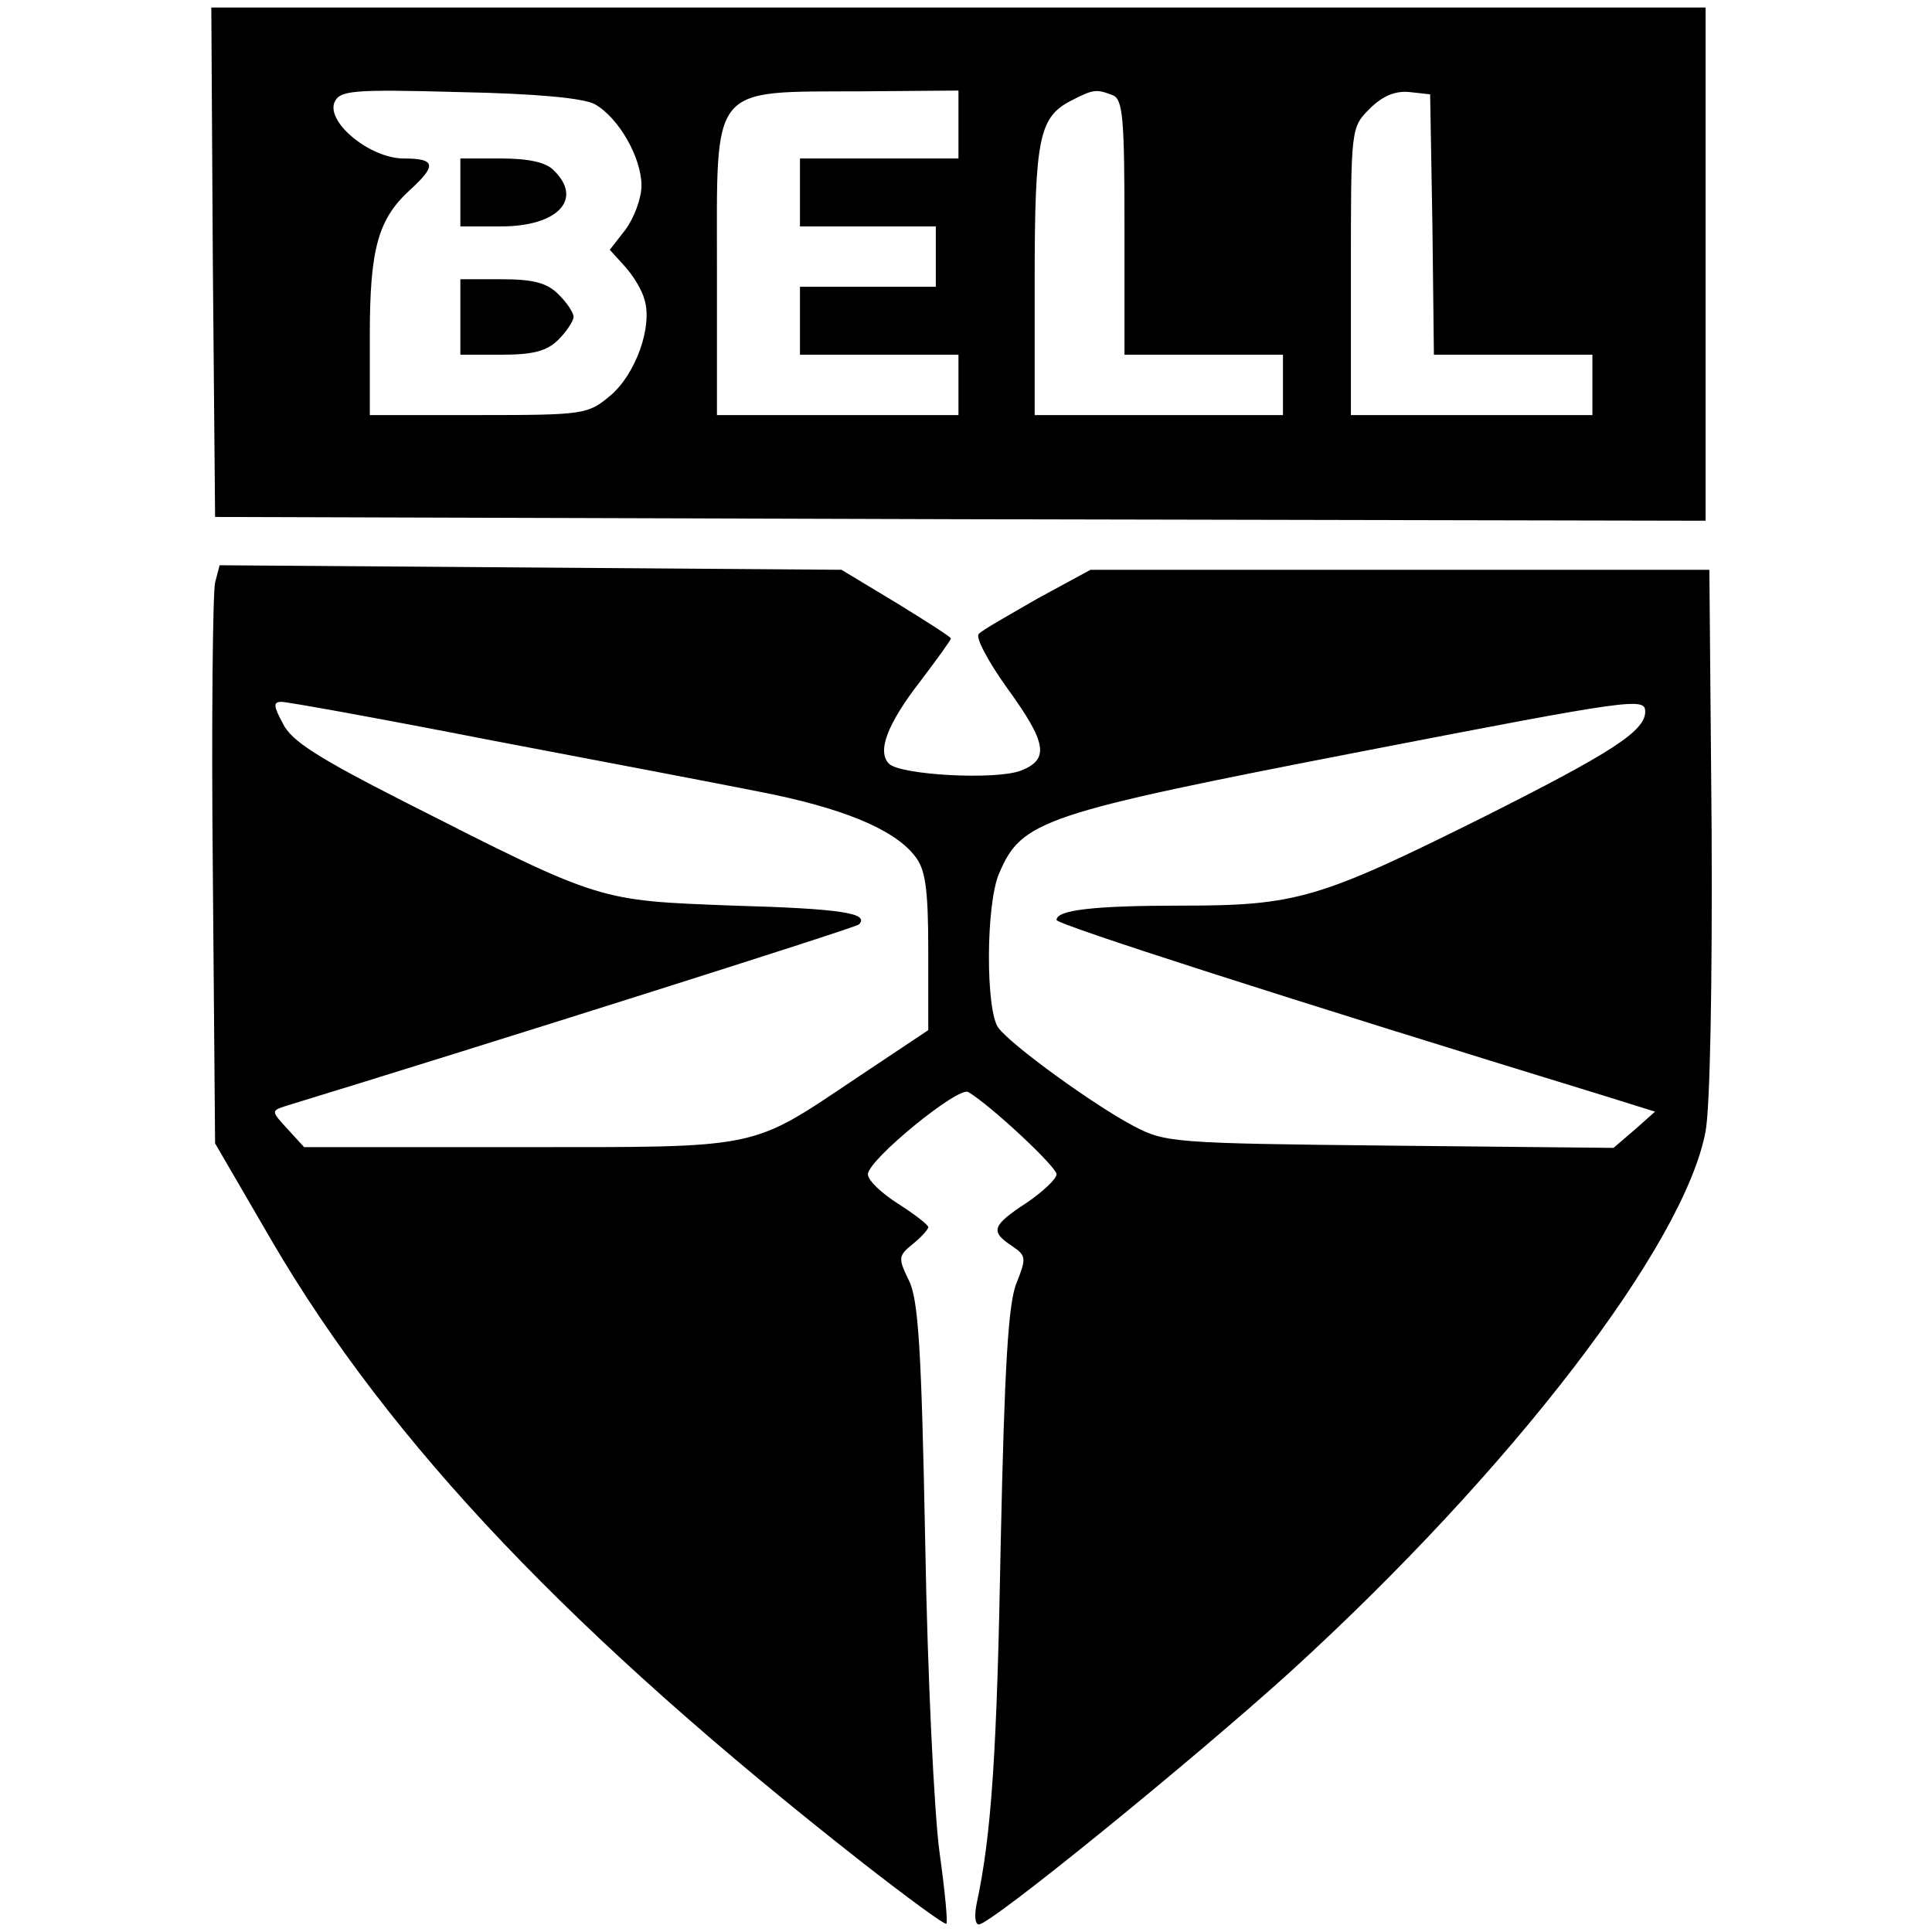
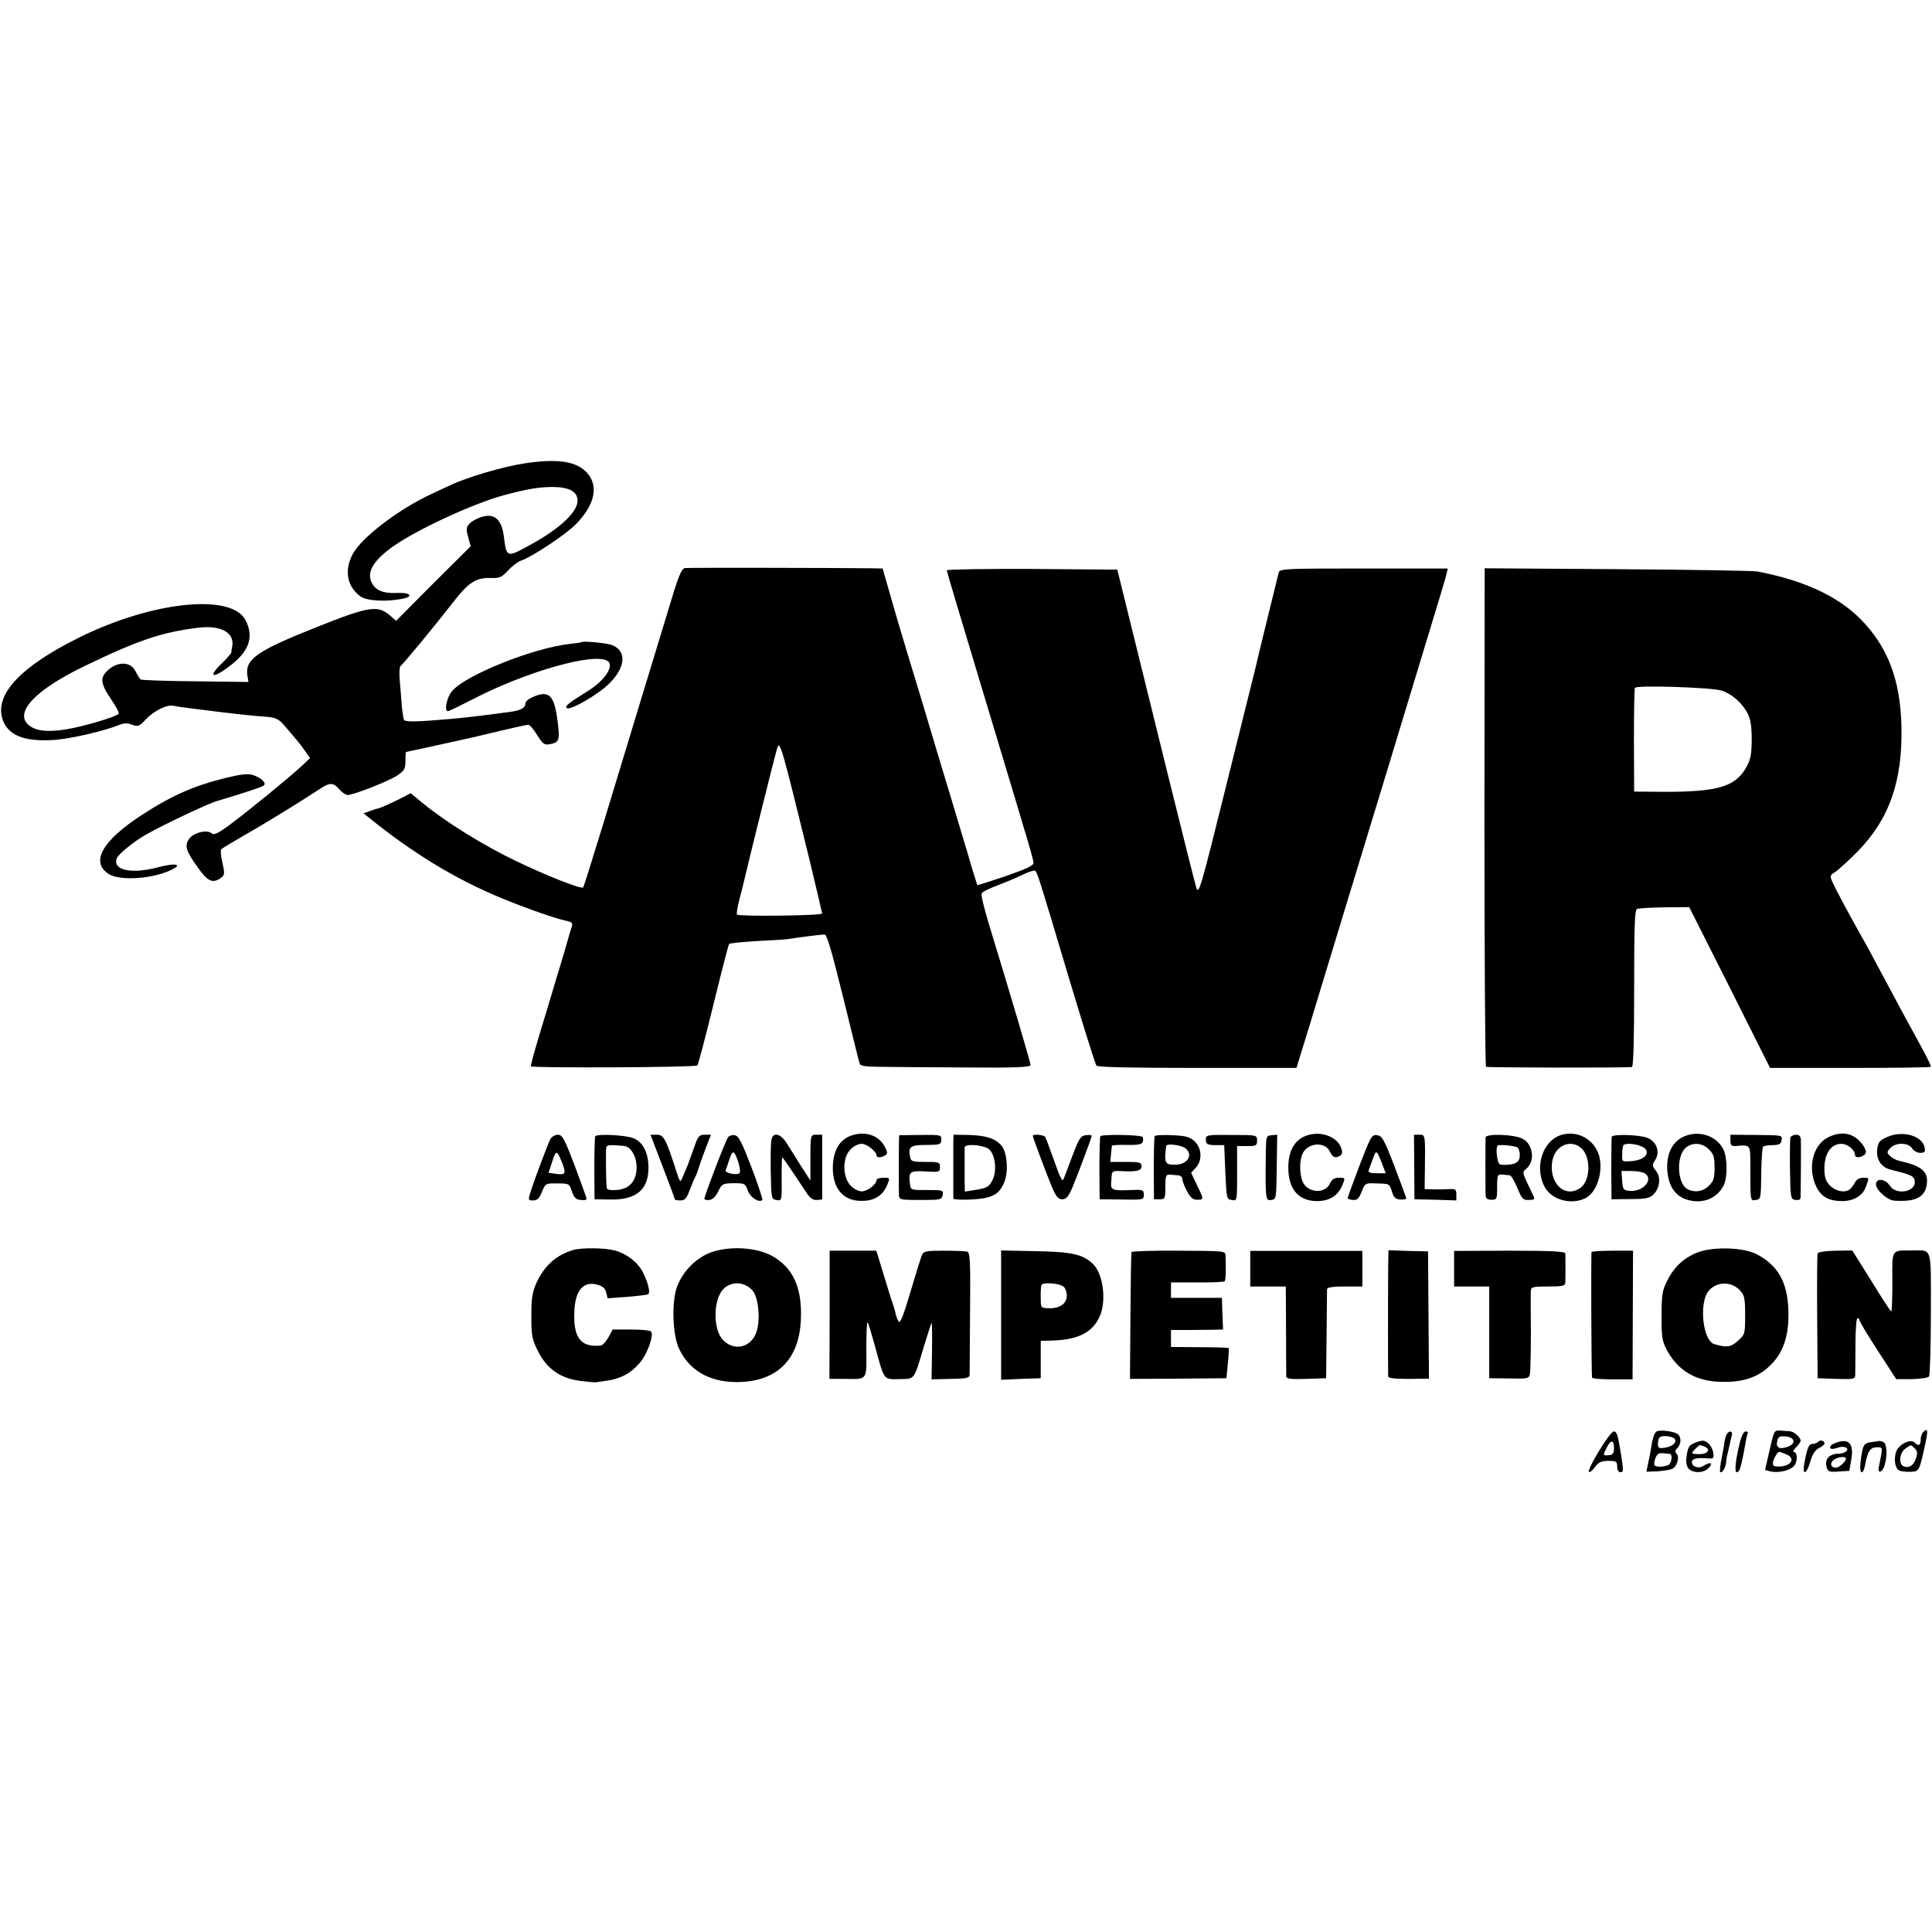
- <svg xmlns="http://www.w3.org/2000/svg" version="1.0" width="256pt" height="256pt" viewBox="0 0 256 256" preserveAspectRatio="xMidYMid meet">
-   <g transform="translate(0,256) scale(0.1,-0.1)" fill="#000000" stroke="none">
-     <path d="M282 2213 l3 -338 988 -3 987 -2 0 340 0 340 -990 0 -990 0 2 -337z m506 209 c32 -18 62 -71 62 -108 0 -17 -10 -43 -21 -58 l-21 -27 20 -22 c11 -12 23 -32 26 -44 11 -36 -12 -99 -45 -127 -30 -25 -34 -26 -175 -26 l-144 0 0 105 c0 116 11 155 54 194 35 32 33 41 -9 41 -44 0 -102 47 -92 74 7 16 21 18 165 14 103 -2 165 -8 180 -16z m482 -27 l0 -45 -105 0 -105 0 0 -45 0 -45 90 0 90 0 0 -40 0 -40 -90 0 -90 0 0 -45 0 -45 105 0 105 0 0 -40 0 -40 -160 0 -160 0 0 193 c0 248 -11 235 193 236 l127 1 0 -45z m204 39 c14 -5 16 -30 16 -175 l0 -169 105 0 105 0 0 -40 0 -40 -164 0 -165 0 0 178 c0 191 6 217 49 239 29 15 33 15 54 7z m424 -171 l2 -173 105 0 105 0 0 -40 0 -40 -160 0 -160 0 0 190 c0 191 0 191 25 216 17 17 34 24 53 22 l27 -3 3 -172z" />
-     <path d="M610 2305 l0 -45 54 0 c75 0 109 36 70 74 -10 11 -34 16 -70 16 l-54 0 0 -45z" />
-     <path d="M610 2140 l0 -50 55 0 c42 0 60 5 75 20 11 11 20 25 20 30 0 6 -9 19 -20 30 -15 15 -33 20 -75 20 l-55 0 0 -50z" />
-     <path d="M285 1788 c-3 -13 -5 -185 -3 -383 l3 -360 75 -129 c157 -269 400 -524 784 -825 59 -46 108 -82 110 -80 2 2 -2 44 -9 94 -7 50 -16 234 -19 409 -5 259 -9 325 -22 350 -14 29 -14 32 6 48 11 9 20 19 20 22 0 3 -18 17 -40 31 -22 14 -40 31 -40 39 0 19 120 117 133 109 29 -17 117 -99 117 -109 0 -6 -18 -23 -40 -38 -46 -30 -48 -38 -19 -57 19 -13 19 -16 6 -49 -11 -26 -16 -111 -21 -345 -5 -276 -12 -385 -32 -478 -3 -15 -2 -27 3 -27 16 0 285 219 413 335 294 268 522 566 550 716 6 32 9 198 8 399 l-3 345 -410 0 -410 0 -70 -38 c-38 -22 -74 -42 -78 -47 -5 -4 12 -36 37 -71 53 -73 57 -95 19 -110 -33 -13 -160 -6 -175 9 -16 16 -3 52 42 110 22 29 40 54 40 56 0 2 -33 23 -72 47 l-73 44 -412 3 -412 3 -6 -23z m361 -208 c142 -27 305 -58 360 -69 108 -21 178 -49 206 -85 14 -17 18 -42 18 -126 l0 -105 -93 -62 c-145 -97 -125 -93 -450 -93 l-284 0 -22 24 c-21 23 -22 24 -4 30 255 78 758 237 761 241 15 15 -24 21 -166 25 -180 7 -173 4 -435 137 -114 58 -151 81 -162 104 -13 24 -13 29 -2 29 8 0 130 -22 273 -50z m1534 37 c0 -26 -46 -55 -215 -140 -217 -108 -247 -117 -399 -117 -119 0 -166 -6 -166 -19 0 -6 305 -104 729 -234 l64 -20 -27 -24 -28 -24 -297 3 c-287 3 -297 4 -339 26 -53 28 -162 107 -179 130 -17 22 -17 164 1 205 30 70 56 79 484 162 356 69 372 71 372 52z" />
+ <svg xmlns="http://www.w3.org/2000/svg" version="1.0" width="853pt" height="853pt" viewBox="0 0 853 853" preserveAspectRatio="xMidYMid meet">
+   <g transform="translate(0,853) scale(0.1,-0.1)" fill="#000000" stroke="none">
+     <path d="M2315 6484 c-93 -14 -245 -59 -320 -93 -11 -5 -51 -24 -90 -42 -145 -67 -311 -194 -348 -266 -38 -72 -25 -142 34 -186 27 -20 111 -25 184 -11 53 10 38 29 -21 26 -63 -3 -99 12 -115 50 -17 42 6 86 78 142 96 75 368 203 513 241 102 27 146 34 206 35 77 0 114 -20 114 -61 0 -52 -87 -131 -228 -205 -83 -45 -86 -43 -97 44 -9 75 -38 104 -90 92 -21 -5 -47 -18 -59 -29 -18 -18 -19 -25 -9 -62 l11 -41 -165 -164 -164 -165 -30 26 c-53 44 -94 37 -324 -55 -261 -104 -313 -140 -303 -212 l5 -29 -234 3 c-129 1 -238 5 -242 8 -4 3 -14 19 -22 35 -20 42 -73 47 -118 10 -41 -35 -39 -60 8 -130 22 -32 38 -62 35 -66 -8 -13 -152 -56 -231 -69 -85 -14 -139 -7 -169 21 -60 56 35 155 251 259 238 115 341 149 503 169 99 11 159 -23 147 -84 -2 -11 -4 -23 -4 -27 -1 -3 -19 -25 -42 -47 -61 -59 -43 -70 28 -17 93 68 116 132 77 208 -62 120 -414 83 -737 -78 -252 -125 -366 -245 -338 -352 21 -77 93 -108 231 -99 75 6 216 38 291 68 17 7 34 7 53 -1 25 -9 31 -7 58 22 36 39 94 68 123 62 11 -2 38 -7 60 -9 22 -3 57 -8 78 -10 106 -14 225 -27 277 -30 35 -3 50 -10 70 -32 63 -73 77 -90 97 -119 l22 -31 -37 -35 c-50 -47 -241 -203 -321 -262 -49 -36 -67 -44 -77 -35 -21 18 -82 2 -100 -26 -20 -30 -13 -52 40 -126 43 -61 66 -71 101 -45 17 12 18 18 7 67 -7 29 -9 56 -5 60 5 4 51 32 103 62 92 52 257 154 331 203 45 30 60 30 87 -1 12 -14 29 -25 37 -25 26 0 178 60 217 85 33 22 38 30 38 65 0 22 1 40 3 40 2 0 263 57 297 65 8 2 63 15 122 29 59 14 113 26 120 26 7 0 25 -21 40 -46 24 -38 31 -44 54 -40 44 8 47 17 35 108 -15 114 -40 134 -118 96 -13 -6 -23 -17 -23 -23 0 -21 -23 -33 -75 -39 -133 -18 -187 -24 -265 -31 -136 -12 -190 -13 -196 -4 -3 5 -7 33 -10 62 -2 28 -6 79 -9 111 -3 33 -1 62 3 65 12 9 148 173 227 275 74 96 107 117 175 114 36 -1 46 4 74 34 18 20 44 39 57 43 46 15 199 116 243 162 81 83 99 164 51 222 -46 54 -130 68 -280 45z" />
+     <path d="M3025 6022 c-17 -2 -30 -35 -79 -200 -33 -108 -90 -296 -127 -417 -37 -121 -106 -348 -153 -504 -48 -157 -89 -287 -91 -289 -9 -9 -160 51 -300 118 -141 68 -303 168 -406 252 l-56 46 -34 -18 c-40 -21 -105 -50 -112 -50 -3 0 -18 -5 -34 -11 l-28 -10 25 -20 c197 -159 381 -270 583 -354 107 -44 240 -91 285 -100 28 -6 32 -10 26 -28 -4 -12 -13 -42 -20 -67 -7 -25 -22 -76 -34 -115 -12 -38 -25 -83 -30 -100 -5 -16 -29 -97 -54 -179 -25 -82 -44 -151 -42 -154 9 -8 727 -5 735 4 4 5 36 126 71 269 35 143 66 263 69 267 3 4 58 9 121 13 63 3 126 7 140 9 43 7 144 20 160 20 11 1 31 -69 83 -279 38 -154 70 -286 73 -292 2 -9 29 -13 86 -13 46 -1 215 -2 376 -3 228 -2 292 1 292 11 0 11 -82 288 -185 626 -20 65 -34 124 -31 131 2 7 33 22 68 35 34 13 85 34 111 47 26 13 52 21 56 19 11 -7 14 -17 151 -476 62 -206 116 -380 121 -385 5 -7 163 -10 445 -10 l438 0 54 175 c29 96 82 270 117 385 158 518 321 1053 400 1315 48 157 90 295 92 308 l5 22 -370 0 c-344 0 -371 -1 -376 -17 -4 -16 -91 -368 -102 -418 -3 -11 -60 -243 -128 -515 -114 -459 -123 -492 -134 -460 -6 19 -61 238 -122 485 -61 248 -137 556 -169 685 l-58 235 -376 3 c-208 1 -377 -2 -377 -6 0 -5 84 -285 186 -623 191 -634 194 -644 197 -669 1 -11 -33 -27 -122 -58 -68 -23 -125 -41 -126 -40 -1 2 -11 35 -23 73 -11 39 -32 108 -46 155 -14 47 -62 207 -107 355 -44 149 -103 344 -131 435 -27 91 -54 179 -58 195 -5 17 -19 65 -31 108 l-22 77 -46 1 c-178 2 -810 3 -826 1z m550 -1292 c19 -79 55 -231 55 -233 0 -10 -366 -14 -376 -5 -3 3 2 34 11 69 10 35 18 71 20 79 13 59 138 562 147 589 11 35 22 -5 143 -499z" />
+     <path d="M6554 4923 c0 -604 3 -1100 7 -1103 6 -4 611 -5 644 -1 7 1 10 120 10 347 0 272 2 347 13 351 7 3 61 6 121 7 l109 1 179 -355 178 -355 353 0 c195 0 355 2 357 5 2 3 -18 44 -44 91 -49 89 -117 215 -191 354 -23 44 -55 103 -71 130 -68 122 -111 203 -126 235 -15 33 -14 35 8 49 13 8 58 49 99 90 142 144 201 314 195 556 -5 205 -61 351 -181 472 -102 102 -251 171 -456 210 -18 3 -296 8 -618 10 l-585 4 -1 -1098z m1047 558 c45 -14 91 -55 115 -101 13 -26 18 -57 18 -116 -1 -70 -5 -89 -27 -127 -47 -80 -126 -103 -352 -103 l-140 1 -1 225 c0 124 2 229 4 233 6 13 340 2 383 -12z" />
+     <path d="M2568 5695 c-2 -2 -25 -5 -53 -8 -162 -18 -460 -138 -519 -208 -24 -29 -36 -89 -18 -89 4 0 51 23 104 50 241 126 551 213 603 170 26 -22 -16 -85 -88 -130 -90 -56 -103 -67 -95 -76 14 -13 138 59 188 108 73 73 78 144 12 170 -23 9 -127 19 -134 13z" />
+     <path d="M995 5095 c-138 -34 -236 -77 -367 -162 -178 -115 -231 -211 -146 -263 44 -27 169 -22 252 10 81 31 53 45 -39 20 -115 -30 -197 -12 -180 39 6 19 76 76 131 107 80 45 274 137 314 148 108 32 197 61 205 68 13 11 -14 36 -51 47 -21 6 -55 2 -119 -14z" />
+     <path d="M3767 3519 c-58 -16 -89 -66 -90 -143 -1 -94 47 -150 129 -148 55 0 92 24 111 70 13 32 13 32 -17 32 -16 0 -30 -4 -30 -10 0 -19 -40 -50 -65 -50 -15 0 -36 11 -50 26 -36 39 -36 124 0 159 13 14 35 25 49 25 23 0 66 -34 66 -52 0 -10 21 -10 38 1 12 7 11 14 -2 39 -25 47 -80 68 -139 51z" />
+     <path d="M5777 3519 c-58 -16 -89 -66 -89 -144 0 -95 45 -148 127 -148 55 0 93 24 112 71 13 32 13 32 -15 32 -21 0 -32 -7 -40 -25 -22 -49 -102 -42 -122 11 -12 32 -13 85 -1 116 20 53 101 61 123 13 12 -26 24 -30 46 -17 9 7 10 15 3 35 -18 47 -84 73 -144 56z" />
+     <path d="M6900 3521 c-84 -20 -127 -135 -83 -226 29 -62 120 -88 185 -54 56 30 83 141 50 208 -28 57 -90 87 -152 72z m79 -58 c46 -37 45 -145 -2 -178 -69 -48 -141 23 -123 121 13 66 78 95 125 57z" />
+     <path d="M7428 3509 c-46 -24 -70 -74 -67 -142 4 -67 30 -111 77 -130 69 -27 141 -3 172 59 18 36 17 121 -1 159 -31 63 -114 88 -181 54z m117 -54 c21 -20 25 -34 25 -80 0 -46 -4 -60 -25 -80 -25 -26 -63 -32 -95 -15 -45 24 -50 145 -8 182 30 26 74 23 103 -7z" />
+     <path d="M8072 3509 c-69 -34 -93 -138 -52 -220 23 -45 56 -62 116 -62 51 1 89 25 103 65 14 40 15 38 -14 38 -15 0 -29 -8 -36 -22 -7 -13 -17 -26 -23 -30 -23 -16 -63 -7 -87 18 -19 21 -24 36 -24 79 1 63 30 105 75 105 27 0 60 -27 60 -49 0 -19 44 -9 48 11 2 9 -9 30 -25 47 -36 40 -86 47 -141 20z" />
+     <path d="M8332 3510 c-34 -15 -40 -23 -44 -55 -5 -44 18 -79 59 -89 88 -22 101 -27 106 -46 13 -50 -79 -71 -109 -25 -21 32 -63 35 -61 4 2 -26 51 -68 80 -70 91 -6 133 13 143 66 11 60 -18 87 -118 109 -15 3 -34 13 -43 22 -15 15 -15 18 1 35 23 26 80 25 96 -1 7 -11 23 -20 36 -20 18 0 23 5 20 21 -8 54 -97 80 -166 49z" />
+     <path d="M2430 3501 c-12 -24 -67 -170 -86 -228 -13 -42 -13 -43 10 -43 18 0 27 9 39 38 15 37 16 38 68 37 51 0 53 -1 64 -35 9 -27 18 -36 38 -38 15 -2 27 0 27 5 0 4 -24 69 -52 145 -46 121 -55 138 -75 138 -12 0 -27 -9 -33 -19z m53 -108 c18 -46 13 -52 -33 -45 l-28 4 16 49 c17 54 21 53 45 -8z" />
+     <path d="M2628 3513 c-2 -4 -4 -69 -4 -143 l1 -135 67 -1 c115 -3 170 42 171 137 1 66 -23 116 -65 133 -34 15 -164 21 -170 9z m124 -42 c56 -4 80 -115 36 -166 -17 -18 -35 -26 -65 -29 -27 -2 -43 1 -44 8 -4 31 -5 172 -2 181 3 10 16 11 75 6z" />
+     <path d="M2926 3379 c30 -78 54 -143 54 -145 0 -2 11 -4 24 -4 20 0 28 9 42 48 10 26 21 52 24 57 4 6 9 19 12 30 3 11 17 50 31 88 l26 67 -27 0 c-25 0 -30 -6 -46 -52 -10 -29 -24 -66 -30 -83 -7 -16 -17 -41 -23 -54 -9 -23 -11 -22 -27 28 -47 146 -56 161 -86 161 l-28 0 54 -141z" />
+     <path d="M3214 3508 c-12 -17 -104 -258 -104 -270 0 -5 10 -8 22 -6 15 2 29 16 39 38 16 33 20 35 68 36 49 0 51 -1 63 -33 11 -30 49 -55 64 -41 2 3 -19 68 -48 144 -44 114 -57 140 -75 142 -11 2 -25 -3 -29 -10z m46 -110 c6 -21 9 -41 6 -46 -8 -13 -68 -2 -62 12 3 6 10 28 17 49 14 42 21 39 39 -15z" />
+     <path d="M3406 3498 c-3 -13 -4 -77 -3 -143 2 -116 3 -120 25 -123 25 -4 24 -7 23 116 0 39 1 72 3 72 2 0 34 -46 104 -152 18 -28 31 -37 48 -36 l24 2 0 143 0 143 -25 0 c-28 0 -27 2 -27 -134 l0 -68 -41 63 c-22 35 -50 81 -64 102 -27 43 -60 50 -67 15z" />
+     <path d="M3969 3492 c-1 -49 -1 -217 0 -238 1 -21 6 -22 95 -22 89 0 94 1 98 22 4 21 1 22 -68 22 -70 -1 -73 0 -76 24 -8 57 -2 62 68 58 61 -4 64 -3 64 19 0 22 -4 23 -64 23 -59 0 -64 2 -68 23 -9 44 2 52 72 52 60 0 65 2 66 23 1 21 -1 22 -92 21 l-94 -1 -1 -26z" />
+     <path d="M4209 3488 c0 -40 0 -240 0 -250 1 -4 37 -6 80 -4 91 5 122 21 145 76 18 44 14 122 -8 156 -24 35 -69 51 -148 53 l-68 1 -1 -32z m152 -28 c31 -17 43 -94 22 -138 -16 -33 -25 -38 -85 -47 l-38 -6 -1 45 c0 25 0 66 0 91 0 25 0 51 0 59 1 16 69 13 102 -4z" />
+     <path d="M4560 3515 c0 -7 56 -156 84 -225 19 -44 28 -55 46 -55 18 0 27 11 46 55 29 71 84 218 84 225 0 4 -12 5 -26 3 -23 -3 -30 -14 -58 -88 -18 -47 -35 -94 -40 -105 -5 -15 -15 3 -41 78 -19 53 -37 102 -40 107 -6 10 -55 14 -55 5z" />
+     <path d="M4858 3513 c-2 -5 -4 -69 -4 -143 l1 -135 98 -1 c95 -2 97 -1 97 21 0 22 -3 23 -57 21 -80 -4 -90 0 -87 32 1 15 2 33 3 40 1 8 12 13 29 12 77 -5 102 0 102 20 0 18 -7 20 -69 20 l-69 0 3 33 c2 17 4 35 4 38 1 3 30 5 66 4 47 -1 66 2 70 13 3 7 3 17 0 22 -6 10 -183 13 -187 3z" />
+     <path d="M5098 3514 c-2 -5 -4 -70 -4 -144 l1 -135 25 0 c24 0 25 3 25 55 0 46 3 55 18 54 9 -1 26 -2 37 -3 11 0 20 -8 20 -16 0 -8 9 -32 20 -53 16 -30 27 -39 45 -39 31 0 31 1 -1 66 l-25 53 20 22 c30 32 28 86 -5 117 -21 20 -38 24 -98 27 -41 2 -76 0 -78 -4z m136 -54 c35 -28 10 -71 -42 -72 -49 -2 -53 7 -43 83 2 12 69 3 85 -11z" />
+     <path d="M5324 3497 c1 -19 7 -22 41 -23 l40 0 5 -120 c5 -114 6 -119 28 -122 25 -4 24 -10 24 141 l0 97 44 0 c40 0 44 2 44 24 0 25 0 25 -114 25 -111 1 -113 0 -112 -22z" />
+     <path d="M5589 3453 c-3 -219 -2 -225 24 -221 22 3 22 6 24 145 l2 143 -24 -2 c-24 -2 -25 -6 -26 -65z" />
+     <path d="M6002 3383 c-29 -76 -52 -140 -52 -143 0 -3 11 -7 24 -8 18 -1 26 6 38 37 15 38 16 38 67 36 58 -2 55 0 68 -40 7 -23 16 -30 36 -31 15 -1 27 2 26 5 0 3 -24 67 -52 141 -46 120 -55 135 -77 138 -24 3 -28 -5 -78 -135z m99 12 l17 -45 -40 0 c-28 0 -39 4 -35 13 2 6 10 29 18 49 15 43 17 42 40 -17z" />
+     <path d="M6244 3378 l1 -143 93 -2 92 -3 0 26 c0 23 -4 25 -32 24 -18 -1 -50 -2 -70 -1 l-38 1 1 88 c2 152 2 152 -24 152 l-24 0 1 -142z" />
+     <path d="M6559 3508 c-1 -21 -1 -231 0 -254 1 -16 7 -21 26 -21 24 0 25 2 25 57 0 53 2 56 23 54 12 -1 27 -3 33 -3 6 -1 20 -25 33 -55 20 -49 25 -55 51 -54 28 1 28 2 16 27 -47 97 -47 95 -27 111 40 33 30 110 -18 133 -38 19 -161 23 -162 5z m139 -43 c6 -2 12 -18 12 -34 0 -32 -17 -43 -65 -44 -28 -1 -30 2 -36 41 -3 25 -1 43 5 45 13 4 65 -1 84 -8z" />
+     <path d="M7116 3511 c-1 -3 -2 -67 -2 -141 l1 -135 83 1 c68 0 86 4 102 20 29 29 34 77 11 105 -17 21 -17 26 -4 46 24 36 8 82 -33 99 -33 14 -152 18 -158 5z m128 -41 c50 -19 26 -61 -37 -66 -46 -4 -46 -4 -45 29 0 17 3 35 5 40 6 10 47 9 77 -3z m15 -119 c46 -25 -2 -84 -64 -79 -28 3 -30 6 -33 46 l-3 42 41 0 c23 0 49 -4 59 -9z" />
+     <path d="M7640 3494 c0 -20 5 -25 23 -24 67 6 65 8 65 -87 0 -159 -1 -155 25 -151 21 3 22 7 23 116 1 62 5 116 8 119 3 4 23 7 43 7 29 1 37 5 39 23 4 21 1 21 -111 22 l-115 1 0 -26z" />
+     <path d="M7905 3508 c-2 -7 -3 -71 -2 -143 2 -126 3 -130 25 -133 16 -2 22 2 22 15 1 36 2 229 1 251 -1 15 -7 22 -21 22 -11 0 -23 -6 -25 -12z" />
+     <path d="M2530 3011 c-76 -23 -127 -70 -162 -146 -18 -41 -22 -68 -22 -145 0 -86 2 -102 29 -155 39 -79 100 -121 188 -132 34 -4 64 -7 67 -6 3 0 24 4 48 7 61 8 108 33 146 78 33 38 63 119 51 139 -4 5 -43 9 -88 9 l-82 0 -19 -35 c-11 -19 -26 -36 -35 -36 -88 -8 -121 35 -115 154 4 90 40 132 101 115 23 -6 35 -16 39 -34 l7 -26 85 6 c47 4 89 9 94 12 10 7 0 49 -23 96 -23 45 -71 82 -124 97 -45 12 -147 13 -185 2z" />
+     <path d="M3140 3001 c-65 -23 -127 -85 -151 -153 -24 -65 -20 -208 8 -270 43 -96 132 -149 252 -150 179 -1 280 97 287 277 6 141 -35 229 -129 281 -69 37 -185 44 -267 15z m181 -167 c30 -32 39 -145 14 -197 -28 -59 -96 -71 -142 -24 -45 44 -45 175 -1 224 35 37 92 36 129 -3z" />
+     <path d="M7494 3000 c-61 -24 -104 -65 -135 -128 -20 -40 -23 -63 -23 -152 -1 -90 3 -111 22 -148 50 -94 129 -141 242 -143 106 -3 176 25 233 91 46 54 66 125 63 225 -4 124 -46 199 -141 248 -59 30 -192 34 -261 7z m188 -167 c20 -22 23 -34 23 -110 0 -83 -1 -85 -32 -113 -31 -28 -50 -31 -105 -14 -41 12 -63 132 -39 207 21 64 105 81 153 30z" />
+     <path d="M3663 2725 l-1 -283 67 0 c103 -1 97 -10 96 133 0 68 2 121 6 117 3 -4 18 -54 34 -112 40 -147 35 -140 106 -139 70 2 62 -9 109 147 17 56 32 102 33 102 2 0 3 -56 2 -125 l-2 -125 84 2 c68 1 83 4 84 17 0 9 1 134 2 279 2 226 0 263 -13 266 -8 2 -54 4 -103 4 -72 0 -89 -2 -95 -16 -5 -9 -28 -84 -52 -165 -32 -109 -46 -143 -53 -131 -5 9 -10 21 -11 27 -1 7 -7 28 -13 47 -7 19 -26 81 -43 137 l-31 101 -103 0 -103 0 0 -283z" />
+     <path d="M4420 2724 l0 -286 88 4 87 3 0 83 0 82 40 1 c120 2 186 33 219 104 33 69 17 194 -31 237 -45 41 -93 51 -250 54 l-153 3 0 -285z m276 125 c8 -6 14 -24 14 -40 0 -35 -32 -57 -80 -55 -35 1 -35 2 -35 46 -1 25 1 50 3 56 4 14 79 9 98 -7z" />
+     <path d="M4996 3002 c-2 -4 -4 -132 -5 -284 l-2 -276 213 1 213 2 6 65 c4 36 5 67 4 68 -2 2 -60 4 -129 4 l-126 1 0 38 0 37 73 0 c39 0 91 1 114 1 l43 1 -3 70 -2 70 -112 0 -113 0 0 34 0 34 115 0 c64 -1 118 2 122 5 5 5 6 49 4 113 -1 21 -4 21 -206 22 -112 1 -206 -2 -209 -6z" />
+     <path d="M5520 2929 l0 -79 78 0 79 0 1 -192 c0 -106 1 -199 1 -206 1 -10 23 -12 89 -10 l87 3 2 190 c1 105 2 196 2 203 1 8 24 12 79 12 l77 0 0 79 0 78 -247 0 -248 0 0 -78z" />
+     <path d="M6129 2937 c-1 -108 -1 -470 0 -484 1 -8 29 -11 90 -11 l90 1 -2 281 -2 281 -87 2 -88 3 -1 -73z" />
+     <path d="M6420 2929 l0 -79 78 0 77 0 0 -202 0 -203 88 -1 c82 -2 87 -1 92 20 2 11 4 95 4 186 -1 91 -1 173 0 183 1 15 12 17 76 17 64 0 75 2 76 18 1 19 1 110 0 128 -1 9 -69 12 -246 12 l-245 -1 0 -78z" />
+     <path d="M7027 3002 c-3 -6 -1 -537 2 -554 0 -5 41 -8 90 -8 l89 0 1 284 1 284 -90 0 c-50 0 -91 -3 -93 -6z" />
+     <path d="M8025 2996 c-2 -6 -3 -132 -2 -281 l2 -270 83 -3 c73 -2 82 -1 83 15 0 10 1 71 1 136 0 64 4 117 9 117 5 0 9 -4 9 -9 0 -6 36 -66 81 -135 l81 -125 69 0 c41 1 72 6 76 12 4 7 8 132 8 280 0 301 8 276 -85 276 -91 0 -86 8 -85 -139 0 -72 -2 -130 -5 -130 -3 0 -43 61 -88 135 l-84 134 -75 -1 c-44 -1 -76 -6 -78 -12z" />
+     <path d="M7319 2212 c-11 -2 -19 -19 -25 -50 -8 -51 -9 -55 -19 -100 l-6 -30 48 2 c26 2 56 6 66 11 21 9 34 52 19 67 -8 8 -6 15 4 25 17 18 18 47 2 61 -15 11 -65 19 -89 14z m70 -31 c21 -13 -1 -38 -39 -43 -25 -4 -30 -1 -30 17 0 12 3 25 7 28 9 10 45 8 62 -2z m-16 -70 c12 -2 8 -39 -5 -48 -17 -10 -58 -12 -63 -2 -3 4 -1 18 4 32 7 17 16 23 33 21 12 -1 26 -3 31 -3z" />
+     <path d="M7813 2128 l-20 -88 22 -6 c36 -9 89 3 107 25 16 21 14 61 -3 61 -5 0 0 9 11 20 11 11 20 24 20 29 0 15 -30 41 -48 42 -9 0 -29 2 -43 3 -26 1 -27 -2 -46 -86z m105 41 c2 -11 -7 -20 -26 -27 -36 -13 -53 -3 -45 26 4 19 11 22 37 20 19 -2 32 -9 34 -19z m-34 -59 c48 -18 24 -56 -34 -55 -19 0 -24 4 -22 20 4 18 20 45 28 45 1 0 14 -4 28 -10z" />
+     <path d="M8492 2208 c-7 -7 -12 -22 -12 -35 0 -25 -10 -29 -27 -12 -18 18 -70 -8 -81 -40 -13 -36 -4 -79 17 -85 9 -3 31 -5 49 -4 35 1 37 5 63 126 12 57 10 69 -9 50z m-38 -73 c12 -12 13 -22 5 -44 -11 -32 -30 -44 -54 -35 -23 9 -19 60 7 78 27 19 23 19 42 1z" />
+     <path d="M7060 2124 c-29 -47 -49 -88 -45 -92 4 -4 16 5 27 21 16 21 28 27 59 27 35 0 39 -3 39 -25 0 -15 6 -25 14 -25 14 0 15 4 2 85 -13 81 -18 95 -31 95 -8 0 -37 -39 -65 -86z m66 10 c-1 -21 -6 -28 -23 -29 -27 -2 -27 -2 -8 36 18 35 32 31 31 -7z" />
+     <path d="M7624 2198 c-4 -6 -8 -21 -10 -32 -1 -12 -7 -45 -13 -75 -6 -30 -9 -57 -6 -60 8 -7 24 19 26 42 1 9 2 20 3 25 1 4 6 23 10 42 4 19 10 43 12 53 6 19 -11 23 -22 5z" />
+     <path d="M7682 2163 c-20 -82 -25 -133 -14 -133 6 0 13 8 15 18 9 30 16 68 23 108 3 21 8 42 11 47 2 4 -2 7 -10 7 -8 0 -18 -20 -25 -47z" />
+     <path d="M7484 2160 c-28 -11 -32 -19 -38 -64 -3 -24 1 -41 10 -51 22 -21 68 -19 89 5 20 22 6 27 -24 8 -22 -14 -51 -4 -51 17 0 15 21 20 72 16 24 -2 26 1 22 26 -5 28 -28 54 -48 52 -6 0 -21 -4 -32 -9z m40 -16 c30 -12 18 -34 -19 -34 -40 0 -41 2 -19 24 18 18 17 18 38 10z" />
+     <path d="M8026 2163 c-4 -4 -15 -8 -23 -8 -17 0 -24 -17 -37 -87 -10 -55 11 -48 27 10 10 33 21 51 41 60 14 7 24 17 21 23 -7 11 -19 12 -29 2z" />
+     <path d="M8103 2159 c-13 -4 -23 -13 -23 -19 0 -7 9 -9 23 -5 12 4 24 7 27 7 42 1 30 -29 -12 -30 -41 -1 -62 -23 -54 -56 6 -24 10 -26 54 -23 l47 3 9 52 c12 70 -13 94 -71 71z m47 -69 c0 -13 -30 -40 -45 -40 -21 0 -27 17 -12 32 16 15 57 21 57 8z" />
+     <path d="M8263 2163 c-35 -5 -39 -12 -48 -85 -8 -58 11 -67 21 -10 10 55 22 72 50 72 28 0 28 5 9 -88 -6 -31 17 -23 26 9 13 46 10 97 -7 103 -9 3 -16 5 -17 4 -1 0 -16 -3 -34 -5z" />
  </g>
</svg>
